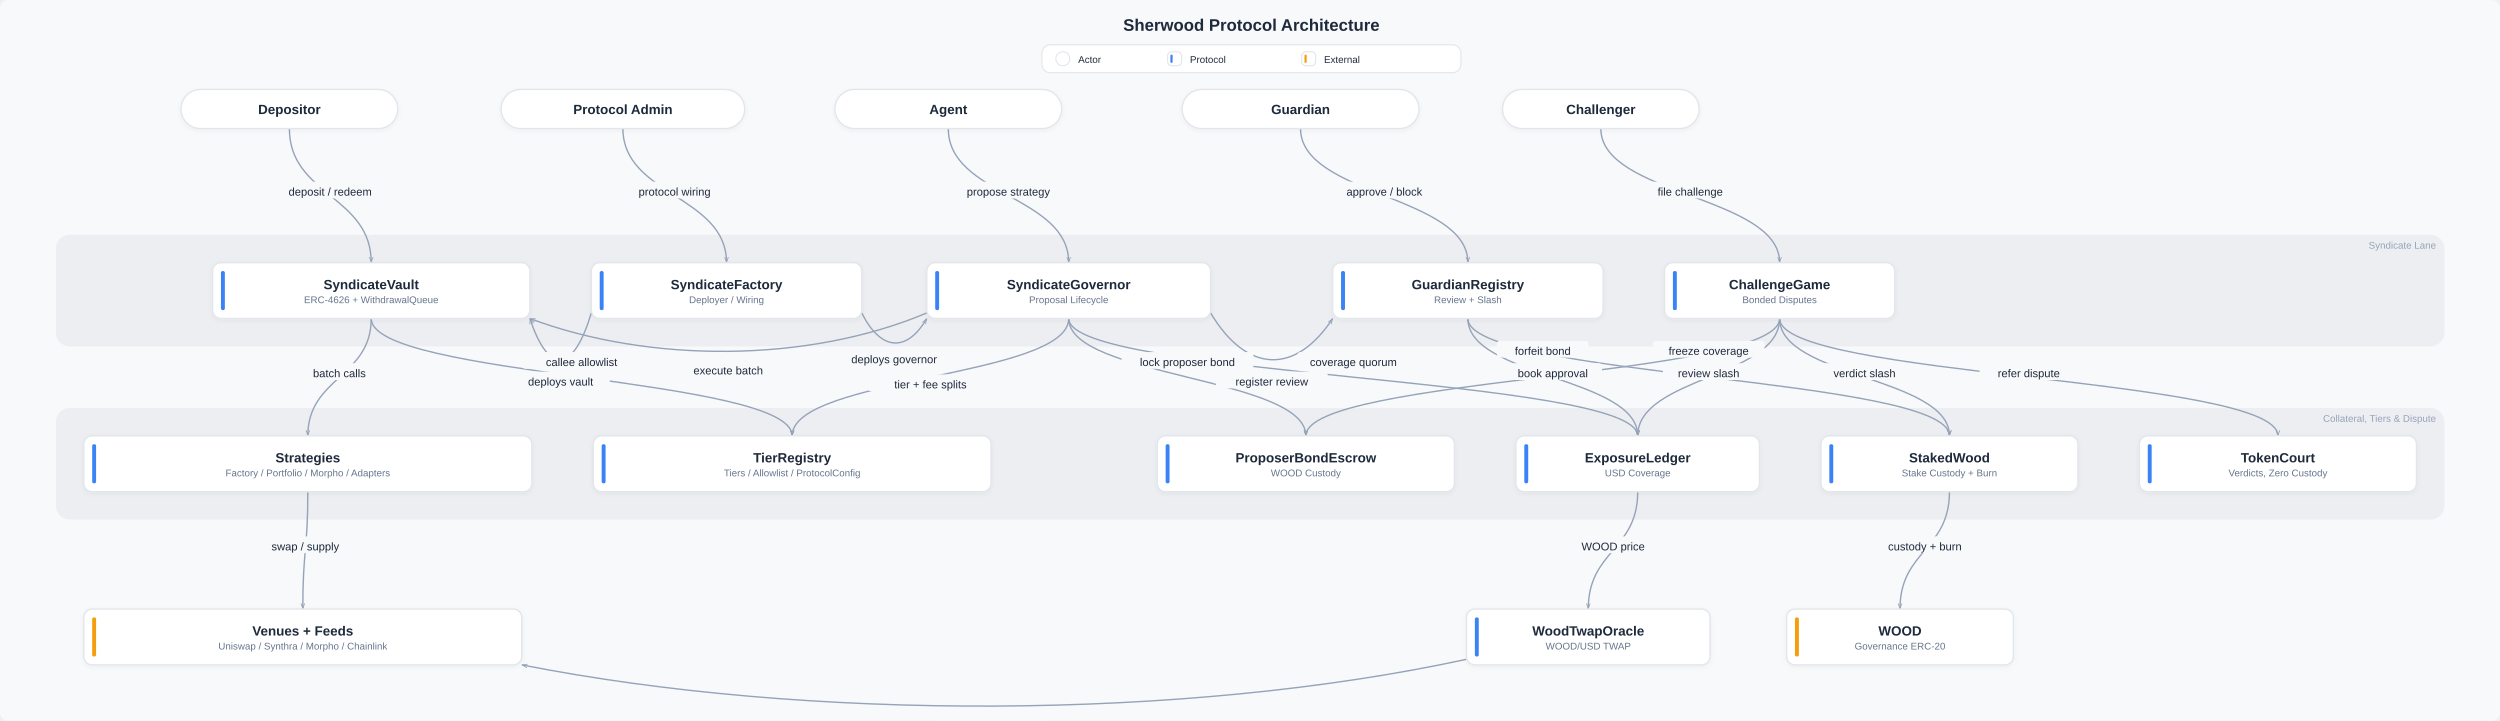
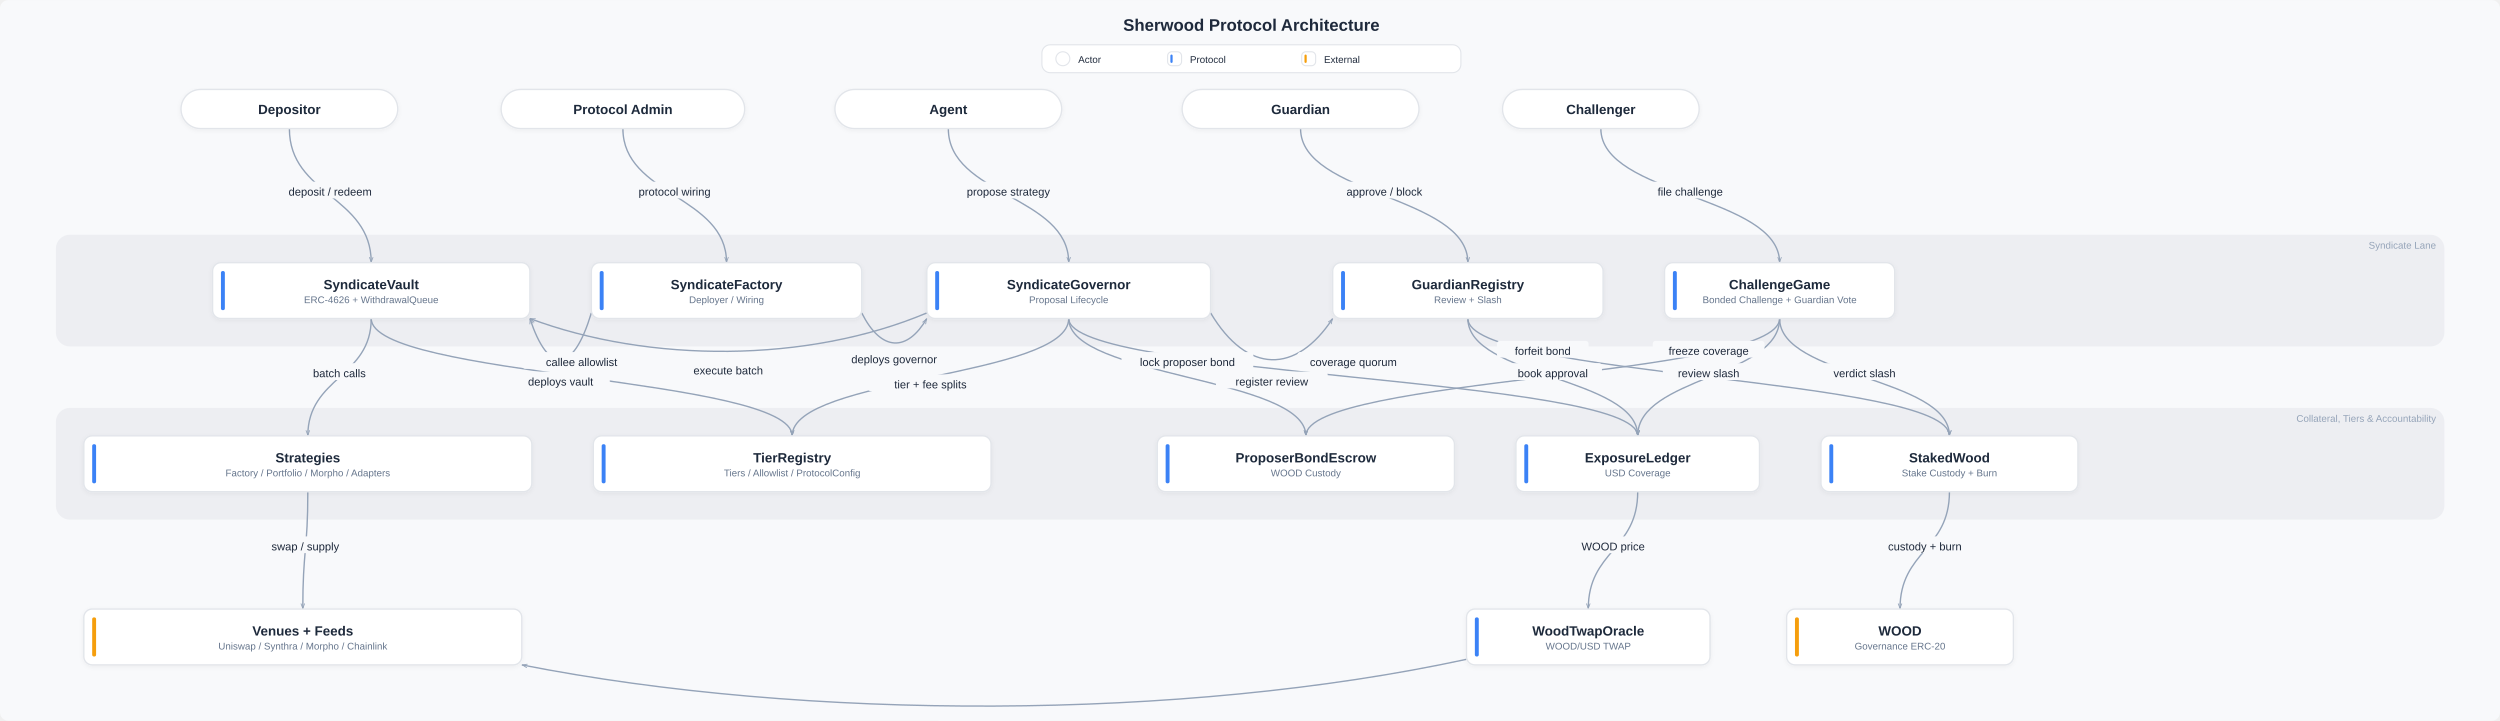
<svg xmlns="http://www.w3.org/2000/svg" width="2237" height="645" viewBox="0 0 895 258" font-family="Arial, sans-serif">
  <defs>
    <marker id="ah" viewBox="0 0 8 6" refX="8" refY="3" markerWidth="4" markerHeight="3" orient="auto">
      <path d="M0.5,0.5 L7,3 L0.5,5.5" fill="none" stroke="#94A3B8" stroke-width="1.2" stroke-linejoin="round" stroke-linecap="round" />
    </marker>
    <filter id="shadow" x="-6%" y="-8%" width="112%" height="128%">
      <feDropShadow dx="0" dy="0.5" stdDeviation="0.8" flood-color="#000" flood-opacity="0.05" />
    </filter>
  </defs>
  <rect width="895" height="258" fill="#F8F9FB" rx="3" />
  <text x="448" y="11" text-anchor="middle" font-size="6" font-weight="700" fill="#1E293B">Sherwood Protocol Architecture</text>
  <rect x="373" y="16" width="150" height="10" rx="3" fill="#fff" stroke="#E2E5EA" stroke-width="0.4" />
  <rect x="378" y="18.5" width="5" height="5" rx="2.5" fill="#fff" stroke="#E2E5EA" stroke-width="0.4" />
  <text x="386" y="22.5" font-size="3.5" fill="#1E293B">Actor</text>
  <rect x="418" y="18.5" width="5" height="5" rx="1.5" fill="#fff" stroke="#E2E5EA" stroke-width="0.4" />
  <rect x="419" y="19.5" width="0.8" height="3" rx="0.4" fill="#3B82F6" />
  <text x="426" y="22.5" font-size="3.5" fill="#1E293B">Protocol</text>
  <rect x="466" y="18.5" width="5" height="5" rx="1.5" fill="#fff" stroke="#E2E5EA" stroke-width="0.4" />
  <rect x="467" y="19.5" width="0.8" height="3" rx="0.4" fill="#F59E0B" />
  <text x="474" y="22.5" font-size="3.5" fill="#1E293B">External</text>
  <rect x="20.0" y="84.0" width="855.1" height="40.0" rx="5" fill="#EDEEF2" />
  <text x="872.1" y="89.0" text-anchor="end" font-size="3.5" fill="#94A3B8" font-weight="500">Syndicate Lane</text>
  <rect x="20.0" y="146.0" width="855.1" height="40.0" rx="5" fill="#EDEEF2" />
-   <text x="872.1" y="151.0" text-anchor="end" font-size="3.5" fill="#94A3B8" font-weight="500">Collateral, Tiers &amp; Dispute</text>
+   <text x="872.1" y="151.0" text-anchor="end" font-size="3.5" fill="#94A3B8" font-weight="500">Collateral, Tiers &amp; Accountability</text>
  <path d="M103.6,46.0 C103.6,70.0 132.9,70.0 132.9,94.0" fill="none" stroke="#94A3B8" stroke-width="0.5" marker-end="url(#ah)" />
  <path d="M223.0,46.0 C223.0,70.0 260.1,70.0 260.1,94.0" fill="none" stroke="#94A3B8" stroke-width="0.5" marker-end="url(#ah)" />
  <path d="M339.5,46.0 C339.5,70.0 382.6,70.0 382.6,94.0" fill="none" stroke="#94A3B8" stroke-width="0.5" marker-end="url(#ah)" />
  <path d="M465.6,46.0 C465.6,70.0 525.5,70.0 525.5,94.0" fill="none" stroke="#94A3B8" stroke-width="0.5" marker-end="url(#ah)" />
  <path d="M573.1,46.0 C573.1,70.0 637.1,70.0 637.1,94.0" fill="none" stroke="#94A3B8" stroke-width="0.5" marker-end="url(#ah)" />
  <path d="M211.7,112.0 C205.1,134.0 196.3,134.0 189.7,114.0" fill="none" stroke="#94A3B8" stroke-width="0.5" marker-end="url(#ah)" />
  <path d="M308.5,112.0 C315.5,126.0 324.8,126.0 331.8,114.0" fill="none" stroke="#94A3B8" stroke-width="0.5" marker-end="url(#ah)" />
  <path d="M331.8,112.0 C289.2,130.0 232.3,130.0 189.7,114.0" fill="none" stroke="#94A3B8" stroke-width="0.5" marker-end="url(#ah)" />
  <path d="M433.4,112.0 C446.5,134.0 464.0,134.0 477.1,114.0" fill="none" stroke="#94A3B8" stroke-width="0.5" marker-end="url(#ah)" />
  <path d="M132.9,114.0 C132.9,135.0 110.2,135.0 110.2,156.0" fill="none" stroke="#94A3B8" stroke-width="0.5" marker-end="url(#ah)" />
  <path d="M132.9,114.0 C132.9,135.0 283.6,135.0 283.6,156.0" fill="none" stroke="#94A3B8" stroke-width="0.5" marker-end="url(#ah)" />
  <path d="M382.6,114.0 C382.6,135.0 283.6,135.0 283.6,156.0" fill="none" stroke="#94A3B8" stroke-width="0.5" marker-end="url(#ah)" />
  <path d="M382.6,114.0 C382.6,135.0 467.5,135.0 467.5,156.0" fill="none" stroke="#94A3B8" stroke-width="0.5" marker-end="url(#ah)" />
  <path d="M382.6,114.0 C382.6,135.0 586.3,135.0 586.3,156.0" fill="none" stroke="#94A3B8" stroke-width="0.5" marker-end="url(#ah)" />
  <path d="M525.5,114.0 C525.5,135.0 586.3,135.0 586.3,156.0" fill="none" stroke="#94A3B8" stroke-width="0.5" marker-end="url(#ah)" />
  <path d="M525.5,114.0 C525.5,135.0 697.9,135.0 697.9,156.0" fill="none" stroke="#94A3B8" stroke-width="0.5" marker-end="url(#ah)" />
  <path d="M637.1,114.0 C637.1,135.0 467.5,135.0 467.5,156.0" fill="none" stroke="#94A3B8" stroke-width="0.5" marker-end="url(#ah)" />
  <path d="M637.1,114.0 C637.1,135.0 586.3,135.0 586.3,156.0" fill="none" stroke="#94A3B8" stroke-width="0.5" marker-end="url(#ah)" />
  <path d="M637.1,114.0 C637.1,135.0 697.9,135.0 697.9,156.0" fill="none" stroke="#94A3B8" stroke-width="0.5" marker-end="url(#ah)" />
-   <path d="M637.1,114.0 C637.1,135.0 815.5,135.0 815.5,156.0" fill="none" stroke="#94A3B8" stroke-width="0.5" marker-end="url(#ah)" />
  <path d="M110.2,176.0 C110.2,197.0 108.4,197.0 108.4,218.0" fill="none" stroke="#94A3B8" stroke-width="0.5" marker-end="url(#ah)" />
  <path d="M586.3,176.0 C586.3,197.0 568.6,197.0 568.6,218.0" fill="none" stroke="#94A3B8" stroke-width="0.5" marker-end="url(#ah)" />
  <path d="M697.9,176.0 C697.9,197.0 680.2,197.0 680.2,218.0" fill="none" stroke="#94A3B8" stroke-width="0.5" marker-end="url(#ah)" />
  <path d="M525.0,236.0 C423.5,258.0 288.3,258.0 186.8,238.0" fill="none" stroke="#94A3B8" stroke-width="0.5" marker-end="url(#ah)" />
  <g filter="url(#shadow)">
    <rect x="64.8" y="32.0" width="77.6" height="14" rx="7" fill="#fff" stroke="#E2E5EA" stroke-width="0.5" />
    <text x="103.6" y="40.8" text-anchor="middle" font-size="4.8" font-weight="600" fill="#1E293B">Depositor</text>
  </g>
  <g filter="url(#shadow)">
    <rect x="179.4" y="32.0" width="87.2" height="14" rx="7" fill="#fff" stroke="#E2E5EA" stroke-width="0.5" />
    <text x="223.0" y="40.8" text-anchor="middle" font-size="4.8" font-weight="600" fill="#1E293B">Protocol Admin</text>
  </g>
  <g filter="url(#shadow)">
    <rect x="298.9" y="32.0" width="81.2" height="14" rx="7" fill="#fff" stroke="#E2E5EA" stroke-width="0.5" />
    <text x="339.5" y="40.8" text-anchor="middle" font-size="4.8" font-weight="600" fill="#1E293B">Agent</text>
  </g>
  <g filter="url(#shadow)">
    <rect x="423.2" y="32.0" width="84.8" height="14" rx="7" fill="#fff" stroke="#E2E5EA" stroke-width="0.5" />
    <text x="465.6" y="40.8" text-anchor="middle" font-size="4.8" font-weight="600" fill="#1E293B">Guardian</text>
  </g>
  <g filter="url(#shadow)">
    <rect x="537.9" y="32.0" width="70.4" height="14" rx="7" fill="#fff" stroke="#E2E5EA" stroke-width="0.5" />
    <text x="573.1" y="40.8" text-anchor="middle" font-size="4.8" font-weight="600" fill="#1E293B">Challenger</text>
  </g>
  <g filter="url(#shadow)">
    <rect x="76.1" y="94.0" width="113.6" height="20" rx="3" fill="#fff" stroke="#E2E5EA" stroke-width="0.5" />
    <rect x="79.1" y="97.0" width="1.4" height="14" rx="0.6" fill="#3B82F6" />
    <text x="132.9" y="103.5" text-anchor="middle" font-size="4.8" font-weight="600" fill="#1E293B">SyndicateVault</text>
    <text x="132.9" y="108.5" text-anchor="middle" font-size="3.5" fill="#64748B">ERC-4626 + WithdrawalQueue</text>
  </g>
  <g filter="url(#shadow)">
    <rect x="211.7" y="94.0" width="96.8" height="20" rx="3" fill="#fff" stroke="#E2E5EA" stroke-width="0.5" />
    <rect x="214.7" y="97.0" width="1.4" height="14" rx="0.6" fill="#3B82F6" />
    <text x="260.1" y="103.5" text-anchor="middle" font-size="4.8" font-weight="600" fill="#1E293B">SyndicateFactory</text>
    <text x="260.1" y="108.5" text-anchor="middle" font-size="3.5" fill="#64748B">Deployer / Wiring</text>
  </g>
  <g filter="url(#shadow)">
    <rect x="331.8" y="94.0" width="101.6" height="20" rx="3" fill="#fff" stroke="#E2E5EA" stroke-width="0.5" />
    <rect x="334.8" y="97.0" width="1.4" height="14" rx="0.6" fill="#3B82F6" />
    <text x="382.6" y="103.5" text-anchor="middle" font-size="4.8" font-weight="600" fill="#1E293B">SyndicateGovernor</text>
    <text x="382.6" y="108.5" text-anchor="middle" font-size="3.5" fill="#64748B">Proposal Lifecycle</text>
  </g>
  <g filter="url(#shadow)">
    <rect x="477.1" y="94.0" width="96.8" height="20" rx="3" fill="#fff" stroke="#E2E5EA" stroke-width="0.5" />
    <rect x="480.1" y="97.0" width="1.4" height="14" rx="0.6" fill="#3B82F6" />
    <text x="525.5" y="103.5" text-anchor="middle" font-size="4.8" font-weight="600" fill="#1E293B">GuardianRegistry</text>
    <text x="525.5" y="108.5" text-anchor="middle" font-size="3.5" fill="#64748B">Review + Slash</text>
  </g>
  <g filter="url(#shadow)">
    <rect x="595.9" y="94.0" width="82.4" height="20" rx="3" fill="#fff" stroke="#E2E5EA" stroke-width="0.5" />
    <rect x="598.9" y="97.0" width="1.4" height="14" rx="0.6" fill="#3B82F6" />
    <text x="637.1" y="103.5" text-anchor="middle" font-size="4.8" font-weight="600" fill="#1E293B">ChallengeGame</text>
-     <text x="637.1" y="108.5" text-anchor="middle" font-size="3.5" fill="#64748B">Bonded Disputes</text>
+     <text x="637.1" y="108.5" text-anchor="middle" font-size="3.5" fill="#64748B">Bonded Challenge + Guardian Vote</text>
  </g>
  <g filter="url(#shadow)">
    <rect x="30.0" y="156.0" width="160.4" height="20" rx="3" fill="#fff" stroke="#E2E5EA" stroke-width="0.5" />
    <rect x="33.0" y="159.0" width="1.4" height="14" rx="0.6" fill="#3B82F6" />
    <text x="110.2" y="165.5" text-anchor="middle" font-size="4.8" font-weight="600" fill="#1E293B">Strategies</text>
    <text x="110.2" y="170.5" text-anchor="middle" font-size="3.5" fill="#64748B">Factory / Portfolio / Morpho / Adapters</text>
  </g>
  <g filter="url(#shadow)">
    <rect x="212.4" y="156.0" width="142.4" height="20" rx="3" fill="#fff" stroke="#E2E5EA" stroke-width="0.5" />
    <rect x="215.4" y="159.0" width="1.4" height="14" rx="0.6" fill="#3B82F6" />
    <text x="283.6" y="165.5" text-anchor="middle" font-size="4.8" font-weight="600" fill="#1E293B">TierRegistry</text>
    <text x="283.6" y="170.5" text-anchor="middle" font-size="3.5" fill="#64748B">Tiers / Allowlist / ProtocolConfig</text>
  </g>
  <g filter="url(#shadow)">
    <rect x="414.3" y="156.0" width="106.4" height="20" rx="3" fill="#fff" stroke="#E2E5EA" stroke-width="0.5" />
    <rect x="417.3" y="159.0" width="1.4" height="14" rx="0.6" fill="#3B82F6" />
    <text x="467.5" y="165.5" text-anchor="middle" font-size="4.8" font-weight="600" fill="#1E293B">ProposerBondEscrow</text>
    <text x="467.5" y="170.5" text-anchor="middle" font-size="3.5" fill="#64748B">WOOD Custody</text>
  </g>
  <g filter="url(#shadow)">
    <rect x="542.7" y="156.0" width="87.2" height="20" rx="3" fill="#fff" stroke="#E2E5EA" stroke-width="0.5" />
    <rect x="545.7" y="159.0" width="1.4" height="14" rx="0.6" fill="#3B82F6" />
    <text x="586.3" y="165.5" text-anchor="middle" font-size="4.8" font-weight="600" fill="#1E293B">ExposureLedger</text>
    <text x="586.3" y="170.5" text-anchor="middle" font-size="3.5" fill="#64748B">USD Coverage</text>
  </g>
  <g filter="url(#shadow)">
    <rect x="651.9" y="156.0" width="92.0" height="20" rx="3" fill="#fff" stroke="#E2E5EA" stroke-width="0.5" />
    <rect x="654.9" y="159.0" width="1.4" height="14" rx="0.6" fill="#3B82F6" />
    <text x="697.9" y="165.5" text-anchor="middle" font-size="4.8" font-weight="600" fill="#1E293B">StakedWood</text>
    <text x="697.9" y="170.5" text-anchor="middle" font-size="3.5" fill="#64748B">Stake Custody + Burn</text>
-   </g>
-   <g filter="url(#shadow)">
-     <rect x="765.9" y="156.0" width="99.2" height="20" rx="3" fill="#fff" stroke="#E2E5EA" stroke-width="0.5" />
-     <rect x="768.9" y="159.0" width="1.4" height="14" rx="0.6" fill="#3B82F6" />
-     <text x="815.5" y="165.5" text-anchor="middle" font-size="4.8" font-weight="600" fill="#1E293B">TokenCourt</text>
-     <text x="815.5" y="170.5" text-anchor="middle" font-size="3.5" fill="#64748B">Verdicts, Zero Custody</text>
  </g>
  <g filter="url(#shadow)">
    <rect x="30.0" y="218.0" width="156.8" height="20" rx="3" fill="#fff" stroke="#E2E5EA" stroke-width="0.5" />
    <rect x="33.0" y="221.0" width="1.4" height="14" rx="0.6" fill="#F59E0B" />
    <text x="108.4" y="227.5" text-anchor="middle" font-size="4.8" font-weight="600" fill="#1E293B">Venues + Feeds</text>
    <text x="108.4" y="232.5" text-anchor="middle" font-size="3.5" fill="#64748B">Uniswap / Synthra / Morpho / Chainlink</text>
  </g>
  <g filter="url(#shadow)">
    <rect x="525.0" y="218.0" width="87.2" height="20" rx="3" fill="#fff" stroke="#E2E5EA" stroke-width="0.5" />
    <rect x="528.0" y="221.0" width="1.4" height="14" rx="0.6" fill="#3B82F6" />
    <text x="568.6" y="227.5" text-anchor="middle" font-size="4.8" font-weight="600" fill="#1E293B">WoodTwapOracle</text>
    <text x="568.6" y="232.5" text-anchor="middle" font-size="3.5" fill="#64748B">WOOD/USD TWAP</text>
  </g>
  <g filter="url(#shadow)">
    <rect x="639.6" y="218.0" width="81.2" height="20" rx="3" fill="#fff" stroke="#E2E5EA" stroke-width="0.5" />
    <rect x="642.6" y="221.0" width="1.4" height="14" rx="0.6" fill="#F59E0B" />
    <text x="680.2" y="227.5" text-anchor="middle" font-size="4.8" font-weight="600" fill="#1E293B">WOOD</text>
    <text x="680.2" y="232.5" text-anchor="middle" font-size="3.5" fill="#64748B">Governance ERC-20</text>
  </g>
  <rect x="97.0" y="65.0" width="42.4" height="6.0" rx="1" fill="#F8F9FB" />
  <text x="118.2" y="70.0" font-size="4" fill="#1E293B" font-weight="500" text-anchor="middle">deposit / redeem</text>
  <rect x="221.5" y="65.0" width="40.0" height="6.0" rx="1" fill="#F8F9FB" />
  <text x="241.5" y="70.0" font-size="4" fill="#1E293B" font-weight="500" text-anchor="middle">protocol wiring</text>
  <rect x="339.8" y="65.0" width="42.4" height="6.0" rx="1" fill="#F8F9FB" />
  <text x="361.0" y="70.0" font-size="4" fill="#1E293B" font-weight="500" text-anchor="middle">propose strategy</text>
  <rect x="475.6" y="65.0" width="40.0" height="6.0" rx="1" fill="#F8F9FB" />
  <text x="495.6" y="70.0" font-size="4" fill="#1E293B" font-weight="500" text-anchor="middle">approve / block</text>
  <rect x="586.3" y="65.0" width="37.6" height="6.0" rx="1" fill="#F8F9FB" />
  <text x="605.1" y="70.0" font-size="4" fill="#1E293B" font-weight="500" text-anchor="middle">file challenge</text>
  <rect x="183.1" y="133.0" width="35.2" height="6.0" rx="1" fill="#F8F9FB" />
  <text x="200.7" y="138.0" font-size="4" fill="#1E293B" font-weight="500" text-anchor="middle">deploys vault</text>
  <rect x="298.9" y="125.0" width="42.4" height="6.0" rx="1" fill="#F8F9FB" />
  <text x="320.1" y="130.0" font-size="4" fill="#1E293B" font-weight="500" text-anchor="middle">deploys governor</text>
  <rect x="243.1" y="129.0" width="35.2" height="6.0" rx="1" fill="#F8F9FB" />
  <text x="260.7" y="134.0" font-size="4" fill="#1E293B" font-weight="500" text-anchor="middle">execute batch</text>
  <rect x="435.3" y="133.0" width="40.0" height="6.0" rx="1" fill="#F8F9FB" />
  <text x="455.3" y="138.0" font-size="4" fill="#1E293B" font-weight="500" text-anchor="middle">register review</text>
  <rect x="106.3" y="130.0" width="30.4" height="6.0" rx="1" fill="#F8F9FB" />
  <text x="121.5" y="135.0" font-size="4" fill="#1E293B" font-weight="500" text-anchor="middle">batch calls</text>
  <rect x="187.0" y="126.0" width="42.4" height="6.0" rx="1" fill="#F8F9FB" />
  <text x="208.2" y="131.0" font-size="4" fill="#1E293B" font-weight="500" text-anchor="middle">callee allowlist</text>
  <rect x="310.7" y="134.0" width="44.8" height="6.0" rx="1" fill="#F8F9FB" />
  <text x="333.1" y="139.0" font-size="4" fill="#1E293B" font-weight="500" text-anchor="middle">tier + fee splits</text>
  <rect x="401.5" y="126.0" width="47.2" height="6.0" rx="1" fill="#F8F9FB" />
  <text x="425.1" y="131.0" font-size="4" fill="#1E293B" font-weight="500" text-anchor="middle">lock proposer bond</text>
  <rect x="464.5" y="126.0" width="40.0" height="6.0" rx="1" fill="#F8F9FB" />
  <text x="484.5" y="131.0" font-size="4" fill="#1E293B" font-weight="500" text-anchor="middle">coverage quorum</text>
  <rect x="538.3" y="130.0" width="35.2" height="6.0" rx="1" fill="#F8F9FB" />
  <text x="555.9" y="135.0" font-size="4" fill="#1E293B" font-weight="500" text-anchor="middle">book approval</text>
  <rect x="595.3" y="130.0" width="32.8" height="6.0" rx="1" fill="#F8F9FB" />
  <text x="611.7" y="135.0" font-size="4" fill="#1E293B" font-weight="500" text-anchor="middle">review slash</text>
  <rect x="535.9" y="122.0" width="32.8" height="6.0" rx="1" fill="#F8F9FB" />
  <text x="552.3" y="127.0" font-size="4" fill="#1E293B" font-weight="500" text-anchor="middle">forfeit bond</text>
  <rect x="591.7" y="122.0" width="40.0" height="6.0" rx="1" fill="#F8F9FB" />
  <text x="611.7" y="127.0" font-size="4" fill="#1E293B" font-weight="500" text-anchor="middle">freeze coverage</text>
  <rect x="649.9" y="130.0" width="35.2" height="6.0" rx="1" fill="#F8F9FB" />
  <text x="667.5" y="135.0" font-size="4" fill="#1E293B" font-weight="500" text-anchor="middle">verdict slash</text>
-   <rect x="708.7" y="130.0" width="35.2" height="6.0" rx="1" fill="#F8F9FB" />
-   <text x="726.3" y="135.0" font-size="4" fill="#1E293B" font-weight="500" text-anchor="middle">refer dispute</text>
  <rect x="91.7" y="192.0" width="35.2" height="6.0" rx="1" fill="#F8F9FB" />
  <text x="109.3" y="197.0" font-size="4" fill="#1E293B" font-weight="500" text-anchor="middle">swap / supply</text>
  <rect x="563.5" y="192.0" width="28.0" height="6.0" rx="1" fill="#F8F9FB" />
  <text x="577.5" y="197.0" font-size="4" fill="#1E293B" font-weight="500" text-anchor="middle">WOOD price</text>
  <rect x="670.3" y="192.0" width="37.6" height="6.0" rx="1" fill="#F8F9FB" />
  <text x="689.1" y="197.0" font-size="4" fill="#1E293B" font-weight="500" text-anchor="middle">custody + burn</text>
  <rect x="335.9" y="257.0" width="40.0" height="6.0" rx="1" fill="#F8F9FB" />
  <text x="355.9" y="262.0" font-size="4" fill="#1E293B" font-weight="500" text-anchor="middle">pair + ETH feed</text>
</svg>
